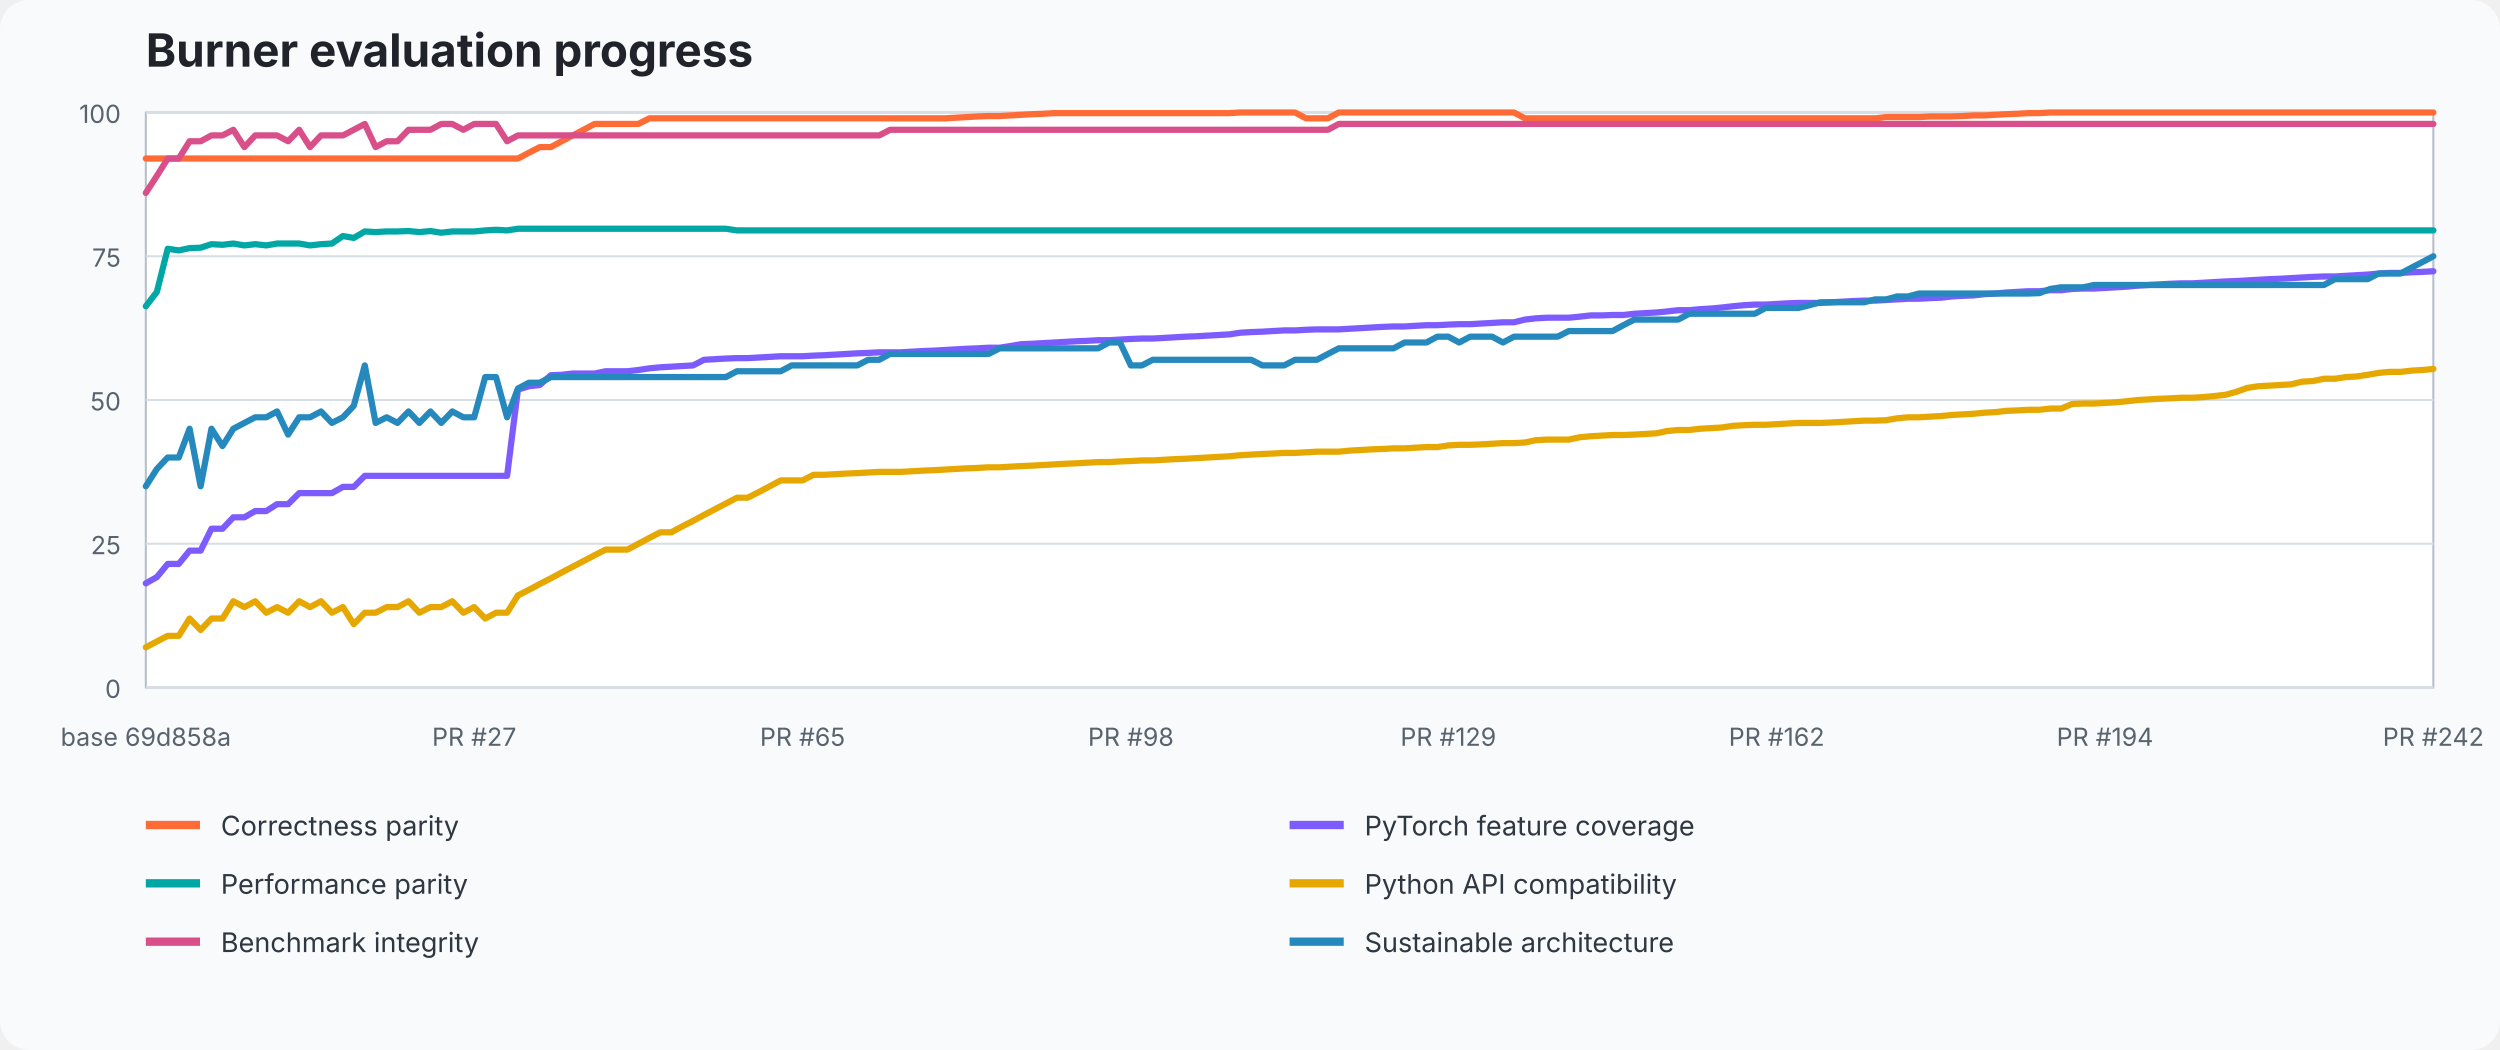
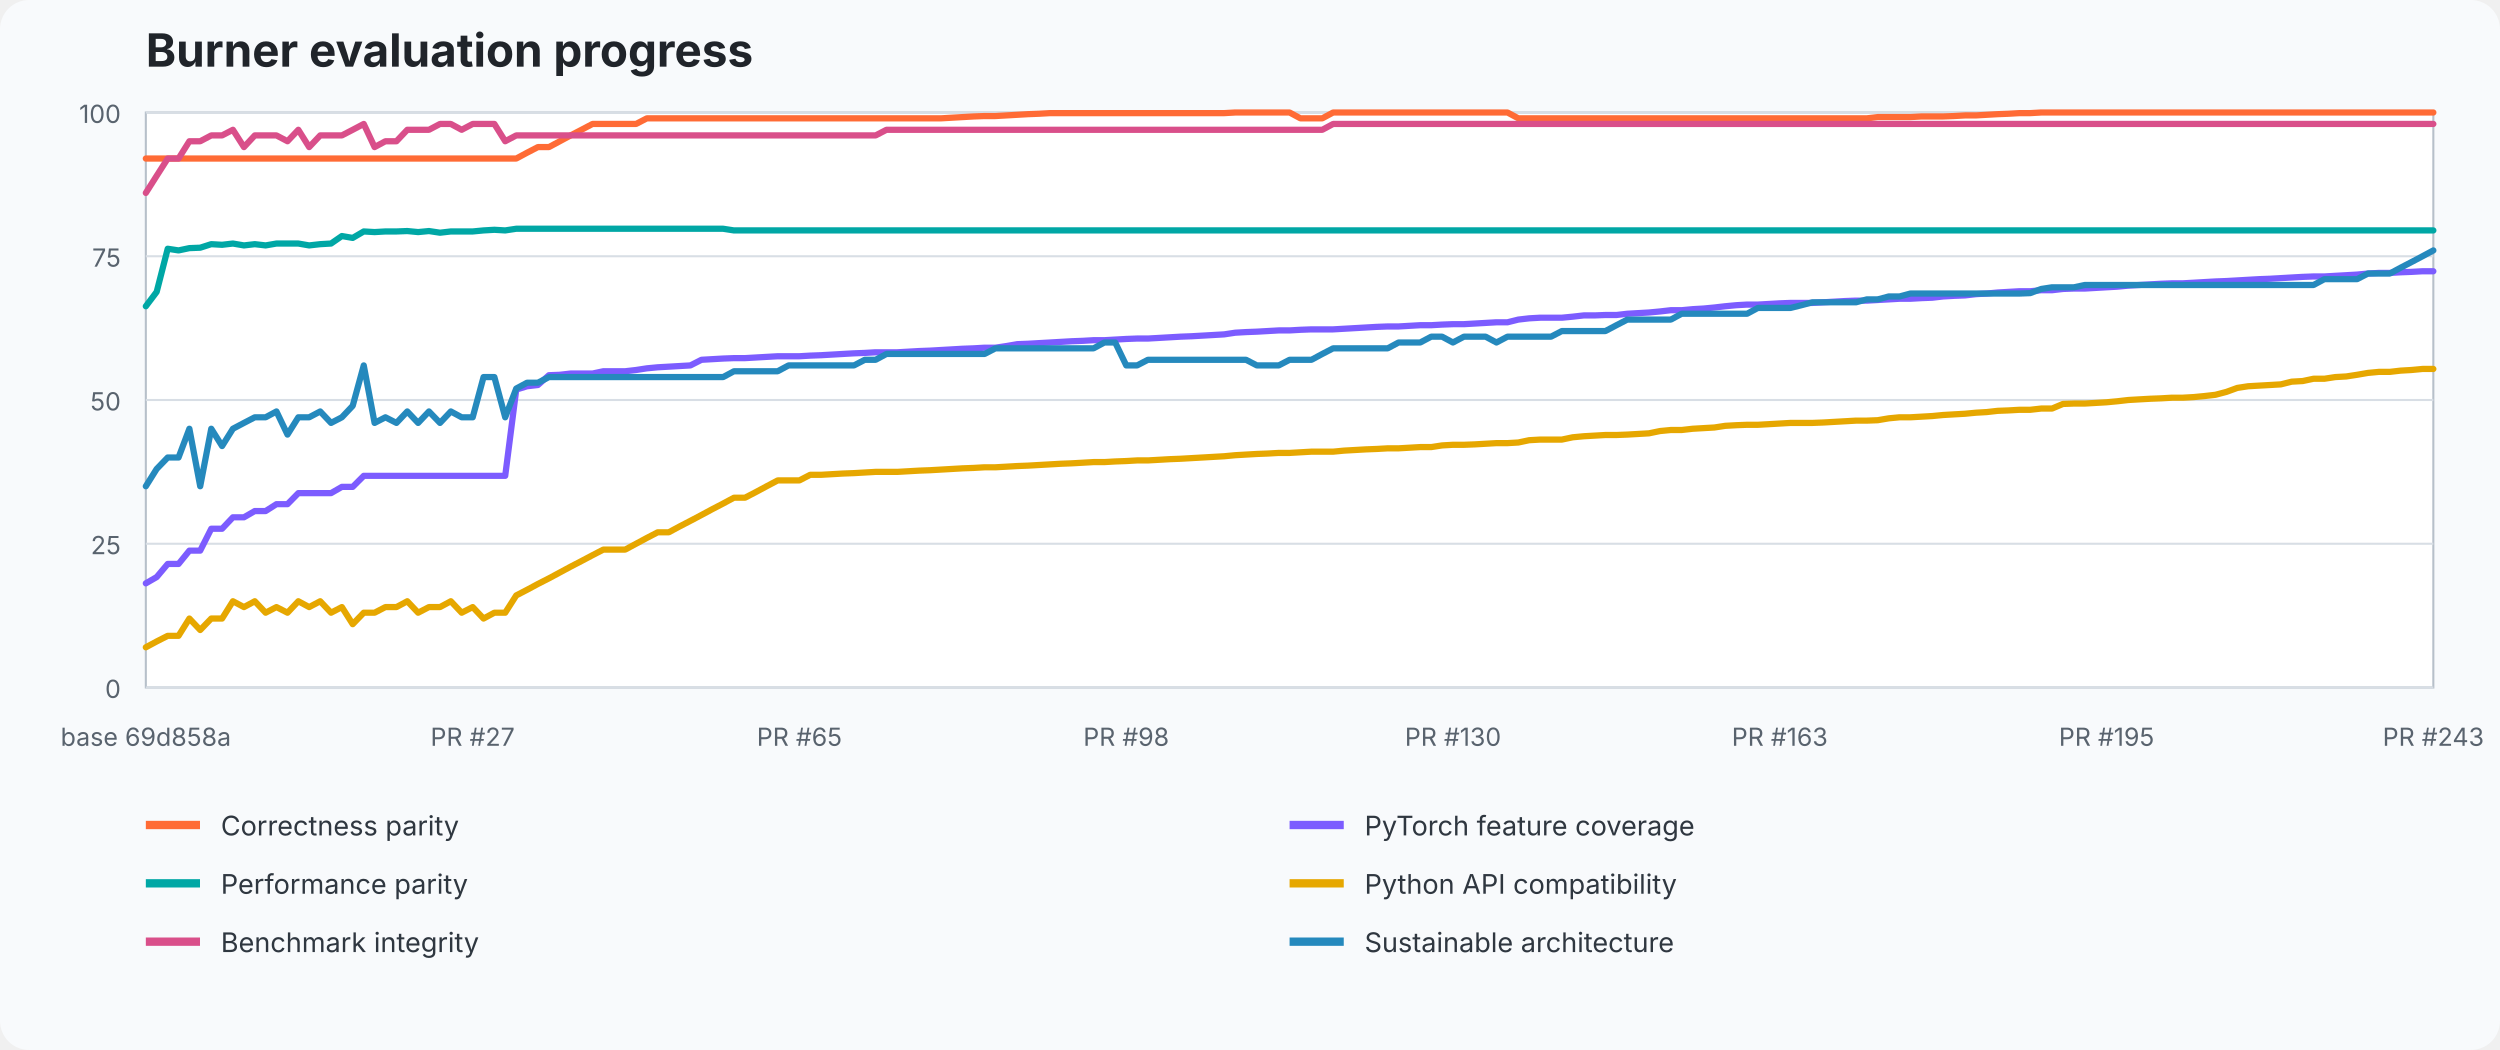
<svg xmlns="http://www.w3.org/2000/svg" width="1200" height="504" viewBox="0 0 1200 504" role="img" aria-labelledby="title desc">
  <style>text{font-family:ui-sans-serif,system-ui,-apple-system,BlinkMacSystemFont,"Segoe UI",sans-serif}.title{font-size:22px;font-weight:700;fill:#20242a}.axis{font-size:12px;fill:#59636e}.legend{font-size:13px;fill:#2f3740}.grid{stroke:#d8dee5;stroke-width:1}.plot{fill:#fff;stroke:#b7c0ca}</style>
  <rect width="100%" height="100%" fill="#f8fafc" rx="14" />
  <text x="70" y="32" class="title">Burner evaluation progress</text>
  <rect x="70" y="54" width="1098" height="276" class="plot" />
  <line x1="70" y1="330" x2="1168" y2="330" class="grid" />
  <text x="58" y="335" text-anchor="end" class="axis">0</text>
  <line x1="70" y1="261" x2="1168" y2="261" class="grid" />
  <text x="58" y="266" text-anchor="end" class="axis">25</text>
  <line x1="70" y1="192" x2="1168" y2="192" class="grid" />
  <text x="58" y="197" text-anchor="end" class="axis">50</text>
  <line x1="70" y1="123" x2="1168" y2="123" class="grid" />
  <text x="58" y="128" text-anchor="end" class="axis">75</text>
  <line x1="70" y1="54" x2="1168" y2="54" class="grid" />
  <text x="58" y="59" text-anchor="end" class="axis">100</text>
-   <polyline points="70.0,76.1 75.3,76.1 80.5,76.1 85.8,76.1 91.0,76.1 96.3,76.1 101.5,76.1 106.8,76.1 112.0,76.1 117.3,76.1 122.5,76.1 127.8,76.1 133.0,76.1 138.3,76.1 143.6,76.1 148.8,76.1 154.1,76.1 159.3,76.1 164.6,76.1 169.8,76.1 175.1,76.1 180.3,76.1 185.6,76.1 190.8,76.1 196.1,76.1 201.3,76.1 206.6,76.1 211.8,76.1 217.1,76.1 222.4,76.1 227.6,76.1 232.9,76.1 238.1,76.1 243.4,76.1 248.6,76.1 253.9,73.3 259.1,70.6 264.4,70.6 269.6,67.8 274.9,65.0 280.1,62.3 285.4,59.5 290.7,59.5 295.9,59.5 301.2,59.5 306.4,59.5 311.7,56.8 316.9,56.8 322.2,56.8 327.4,56.8 332.7,56.8 337.9,56.8 343.2,56.8 348.4,56.8 353.7,56.8 358.9,56.8 364.2,56.8 369.5,56.8 374.7,56.8 380.0,56.8 385.2,56.8 390.5,56.8 395.7,56.8 401.0,56.8 406.2,56.8 411.5,56.8 416.7,56.8 422.0,56.8 427.2,56.8 432.5,56.8 437.8,56.8 443.0,56.8 448.3,56.8 453.5,56.8 458.8,56.5 464.0,56.2 469.3,55.9 474.5,55.7 479.8,55.7 485.0,55.4 490.3,55.1 495.5,54.8 500.8,54.6 506.0,54.3 511.3,54.3 516.6,54.3 521.8,54.3 527.1,54.3 532.3,54.3 537.6,54.3 542.8,54.3 548.1,54.3 553.3,54.3 558.6,54.3 563.8,54.3 569.1,54.3 574.3,54.3 579.6,54.3 584.9,54.3 590.1,54.3 595.4,54.0 600.6,54.0 605.9,54.0 611.1,54.0 616.4,54.0 621.6,54.0 626.9,56.8 632.1,56.8 637.4,56.8 642.6,54.0 647.9,54.0 653.1,54.0 658.4,54.0 663.7,54.0 668.9,54.0 674.2,54.0 679.4,54.0 684.7,54.0 689.9,54.0 695.2,54.0 700.4,54.0 705.7,54.0 710.9,54.0 716.2,54.0 721.4,54.0 726.7,54.0 732.0,56.8 737.2,56.8 742.5,56.8 747.7,56.8 753.0,56.8 758.2,56.8 763.5,56.8 768.7,56.8 774.0,56.8 779.2,56.8 784.5,56.8 789.7,56.8 795.0,56.8 800.2,56.8 805.5,56.8 810.8,56.8 816.0,56.8 821.3,56.8 826.5,56.8 831.8,56.8 837.0,56.8 842.3,56.8 847.5,56.8 852.8,56.8 858.0,56.8 863.3,56.8 868.5,56.8 873.8,56.8 879.1,56.8 884.3,56.8 889.6,56.8 894.8,56.8 900.1,56.8 905.3,56.2 910.6,56.2 915.8,56.2 921.1,56.2 926.3,55.9 931.6,55.9 936.8,55.9 942.1,55.7 947.3,55.4 952.6,55.4 957.9,55.1 963.1,54.8 968.4,54.6 973.6,54.3 978.9,54.3 984.1,54.0 989.4,54.0 994.6,54.0 999.9,54.0 1005.1,54.0 1010.4,54.0 1015.6,54.0 1020.9,54.0 1026.2,54.0 1031.4,54.0 1036.7,54.0 1041.9,54.0 1047.2,54.0 1052.4,54.0 1057.7,54.0 1062.9,54.0 1068.2,54.0 1073.4,54.0 1078.7,54.0 1083.9,54.0 1089.2,54.0 1094.4,54.0 1099.7,54.0 1105.0,54.0 1110.2,54.0 1115.5,54.0 1120.7,54.0 1126.0,54.0 1131.2,54.0 1136.5,54.0 1141.7,54.0 1147.0,54.0 1152.2,54.0 1157.5,54.0 1162.7,54.0 1168.0,54.0" fill="none" stroke="#ff6b35" stroke-width="3" stroke-linejoin="round" stroke-linecap="round" />
-   <polyline points="70.0,280.0 75.3,277.0 80.5,270.7 85.8,270.7 91.0,264.3 96.3,264.3 101.5,253.8 106.8,253.8 112.0,248.3 117.3,248.3 122.5,245.3 127.8,245.3 133.0,242.0 138.3,242.0 143.6,236.7 148.8,236.7 154.1,236.7 159.3,236.7 164.6,233.7 169.8,233.7 175.1,228.4 180.3,228.4 185.6,228.4 190.8,228.4 196.1,228.4 201.3,228.4 206.6,228.4 211.8,228.4 217.1,228.4 222.4,228.4 227.6,228.4 232.9,228.4 238.1,228.4 243.4,228.4 248.6,187.0 253.9,185.4 259.1,184.8 264.4,180.1 269.6,179.9 274.9,179.3 280.1,179.3 285.4,179.3 290.7,178.2 295.9,178.2 301.2,178.2 306.4,177.6 311.7,176.8 316.9,176.3 322.2,176.0 327.4,175.7 332.7,175.4 337.9,172.7 343.2,172.4 348.4,172.1 353.7,171.9 358.9,171.9 364.2,171.6 369.5,171.3 374.7,171.0 380.0,171.0 385.2,171.0 390.5,170.7 395.7,170.5 401.0,170.2 406.2,169.9 411.5,169.6 416.7,169.4 422.0,169.1 427.2,169.1 432.5,169.1 437.8,168.8 443.0,168.5 448.3,168.3 453.5,168.0 458.8,167.7 464.0,167.4 469.3,167.2 474.5,166.9 479.8,166.9 485.0,166.1 490.3,165.2 495.5,165.0 500.8,164.7 506.0,164.4 511.3,164.1 516.6,163.8 521.8,163.6 527.1,163.3 532.3,163.3 537.6,163.0 542.8,162.7 548.1,162.5 553.3,162.5 558.6,162.2 563.8,161.9 569.1,161.6 574.3,161.4 579.6,161.1 584.9,160.8 590.1,160.5 595.4,159.7 600.6,159.4 605.9,159.2 611.1,158.9 616.4,158.6 621.6,158.6 626.9,158.3 632.1,158.1 637.4,158.1 642.6,158.1 647.9,157.8 653.1,157.5 658.4,157.2 663.7,156.9 668.9,156.7 674.2,156.7 679.4,156.4 684.7,156.1 689.9,156.1 695.2,155.8 700.4,155.6 705.7,155.6 710.9,155.3 716.2,155.0 721.4,154.7 726.7,154.7 732.0,153.4 737.2,152.8 742.5,152.5 747.7,152.5 753.0,152.5 758.2,152.0 763.5,151.4 768.7,151.4 774.0,151.2 779.2,151.2 784.5,150.6 789.7,150.3 795.0,150.0 800.2,149.5 805.5,148.9 810.8,148.9 816.0,148.4 821.3,148.1 826.5,147.6 831.8,147.0 837.0,146.5 842.3,146.2 847.5,146.2 852.8,145.9 858.0,145.6 863.3,145.4 868.5,145.4 873.8,145.4 879.1,145.1 884.3,144.8 889.6,144.5 894.8,144.3 900.1,144.3 905.3,144.0 910.6,143.7 915.8,143.4 921.1,143.4 926.3,143.1 931.6,142.9 936.8,142.3 942.1,142.0 947.3,141.8 952.6,141.2 957.9,140.9 963.1,140.4 968.4,140.1 973.6,139.8 978.9,139.8 984.1,139.3 989.4,139.3 994.6,138.7 999.9,138.5 1005.1,138.5 1010.4,138.2 1015.6,137.9 1020.9,137.6 1026.2,137.1 1031.4,136.8 1036.7,136.5 1041.9,136.2 1047.2,136.0 1052.4,136.0 1057.7,135.7 1062.9,135.4 1068.2,135.1 1073.4,134.9 1078.7,134.6 1083.9,134.3 1089.2,134.0 1094.4,133.8 1099.7,133.5 1105.0,133.2 1110.2,132.9 1115.5,132.7 1120.7,132.7 1126.0,132.4 1131.2,132.1 1136.5,131.8 1141.7,131.3 1147.0,131.0 1152.2,131.0 1157.5,130.7 1162.7,130.5 1168.0,130.2" fill="none" stroke="#7c5cff" stroke-width="3" stroke-linejoin="round" stroke-linecap="round" />
-   <polyline points="70.0,147.0 75.3,140.1 80.5,119.4 85.8,120.2 91.0,119.1 96.3,118.9 101.5,117.2 106.8,117.5 112.0,116.9 117.3,117.8 122.5,117.2 127.8,117.8 133.0,116.9 138.3,116.9 143.6,116.9 148.8,117.8 154.1,117.2 159.3,116.9 164.6,113.3 169.8,114.2 175.1,111.1 180.3,111.4 185.6,111.1 190.8,111.1 196.1,110.9 201.3,111.4 206.6,110.9 211.8,111.7 217.1,111.1 222.4,111.1 227.6,111.1 232.9,110.6 238.1,110.3 243.4,110.6 248.6,109.8 253.9,109.8 259.1,109.8 264.4,109.8 269.6,109.8 274.9,109.8 280.1,109.8 285.4,109.8 290.7,109.8 295.9,109.8 301.2,109.8 306.4,109.8 311.7,109.8 316.9,109.8 322.2,109.8 327.4,109.8 332.7,109.8 337.9,109.8 343.2,109.8 348.4,109.8 353.7,110.6 358.9,110.6 364.2,110.6 369.5,110.6 374.7,110.6 380.0,110.6 385.2,110.6 390.5,110.6 395.7,110.6 401.0,110.6 406.2,110.6 411.5,110.6 416.7,110.6 422.0,110.6 427.2,110.6 432.5,110.6 437.8,110.6 443.0,110.6 448.3,110.6 453.5,110.6 458.8,110.6 464.0,110.6 469.3,110.6 474.5,110.6 479.8,110.6 485.0,110.6 490.3,110.6 495.5,110.6 500.8,110.6 506.0,110.6 511.3,110.6 516.6,110.6 521.8,110.6 527.1,110.6 532.3,110.6 537.6,110.6 542.8,110.6 548.1,110.6 553.3,110.6 558.6,110.6 563.8,110.6 569.1,110.6 574.3,110.6 579.6,110.6 584.9,110.6 590.1,110.6 595.4,110.6 600.6,110.6 605.9,110.6 611.1,110.6 616.4,110.6 621.6,110.6 626.9,110.6 632.1,110.6 637.4,110.6 642.6,110.6 647.9,110.6 653.1,110.6 658.4,110.6 663.7,110.6 668.9,110.6 674.2,110.6 679.4,110.6 684.7,110.6 689.9,110.6 695.2,110.6 700.4,110.6 705.7,110.6 710.9,110.6 716.2,110.6 721.4,110.6 726.7,110.6 732.0,110.6 737.2,110.6 742.5,110.6 747.7,110.6 753.0,110.6 758.2,110.6 763.5,110.6 768.7,110.6 774.0,110.6 779.2,110.6 784.5,110.6 789.7,110.6 795.0,110.6 800.2,110.6 805.5,110.6 810.8,110.6 816.0,110.6 821.3,110.6 826.5,110.6 831.8,110.6 837.0,110.6 842.3,110.6 847.5,110.6 852.8,110.6 858.0,110.6 863.3,110.6 868.5,110.6 873.8,110.6 879.1,110.6 884.3,110.6 889.6,110.6 894.8,110.6 900.1,110.6 905.3,110.6 910.6,110.6 915.8,110.6 921.1,110.6 926.3,110.6 931.6,110.6 936.8,110.6 942.1,110.6 947.3,110.6 952.6,110.6 957.9,110.6 963.1,110.6 968.4,110.6 973.6,110.6 978.9,110.6 984.1,110.6 989.4,110.6 994.6,110.6 999.9,110.6 1005.1,110.6 1010.4,110.6 1015.6,110.6 1020.9,110.6 1026.2,110.6 1031.4,110.6 1036.7,110.6 1041.9,110.6 1047.2,110.6 1052.4,110.6 1057.7,110.6 1062.9,110.6 1068.2,110.6 1073.4,110.6 1078.7,110.6 1083.9,110.6 1089.2,110.6 1094.4,110.6 1099.7,110.6 1105.0,110.6 1110.2,110.6 1115.5,110.6 1120.7,110.6 1126.0,110.6 1131.2,110.6 1136.5,110.6 1141.7,110.6 1147.0,110.6 1152.2,110.6 1157.5,110.6 1162.7,110.6 1168.0,110.6" fill="none" stroke="#00a7a5" stroke-width="3" stroke-linejoin="round" stroke-linecap="round" />
-   <polyline points="70.0,310.7 75.3,307.9 80.5,305.2 85.8,305.2 91.0,296.9 96.3,302.4 101.5,296.9 106.8,296.9 112.0,288.6 117.3,291.4 122.5,288.6 127.8,294.1 133.0,291.4 138.3,294.1 143.6,288.6 148.8,291.4 154.1,288.6 159.3,294.1 164.6,291.4 169.8,299.6 175.1,294.1 180.3,294.1 185.6,291.4 190.8,291.4 196.1,288.6 201.3,294.1 206.6,291.4 211.8,291.4 217.1,288.6 222.4,294.1 227.6,291.4 232.9,296.9 238.1,294.1 243.4,294.1 248.6,285.8 253.9,283.1 259.1,280.3 264.4,277.6 269.6,274.8 274.9,272.0 280.1,269.3 285.4,266.5 290.7,263.8 295.9,263.8 301.2,263.8 306.4,261.0 311.7,258.2 316.9,255.5 322.2,255.5 327.4,252.7 332.7,250.0 337.9,247.2 343.2,244.4 348.4,241.7 353.7,238.9 358.9,238.9 364.2,236.2 369.5,233.4 374.7,230.6 380.0,230.6 385.2,230.6 390.5,227.9 395.7,227.9 401.0,227.6 406.2,227.3 411.5,227.1 416.7,226.8 422.0,226.5 427.2,226.5 432.5,226.5 437.8,226.2 443.0,225.9 448.3,225.7 453.5,225.4 458.8,225.1 464.0,224.8 469.3,224.6 474.5,224.3 479.8,224.3 485.0,224.0 490.3,223.7 495.5,223.5 500.8,223.2 506.0,222.9 511.3,222.6 516.6,222.4 521.8,222.1 527.1,221.8 532.3,221.8 537.6,221.5 542.8,221.3 548.1,221.0 553.3,221.0 558.6,220.7 563.8,220.4 569.1,220.2 574.3,219.9 579.6,219.6 584.9,219.3 590.1,219.0 595.4,218.5 600.6,218.2 605.9,217.9 611.1,217.7 616.4,217.4 621.6,217.4 626.9,217.1 632.1,216.8 637.4,216.8 642.6,216.8 647.9,216.3 653.1,216.0 658.4,215.7 663.7,215.5 668.9,215.2 674.2,215.2 679.4,214.9 684.7,214.6 689.9,214.6 695.2,213.8 700.4,213.5 705.7,213.5 710.9,213.3 716.2,213.0 721.4,212.7 726.7,212.7 732.0,212.4 737.2,211.3 742.5,211.0 747.7,211.0 753.0,211.0 758.2,209.9 763.5,209.4 768.7,209.1 774.0,208.8 779.2,208.8 784.5,208.6 789.7,208.3 795.0,208.0 800.2,206.9 805.5,206.4 810.8,206.4 816.0,205.8 821.3,205.5 826.5,205.2 831.8,204.4 837.0,204.1 842.3,203.9 847.5,203.9 852.8,203.6 858.0,203.3 863.3,203.0 868.5,203.0 873.8,203.0 879.1,202.8 884.3,202.5 889.6,202.2 894.8,201.9 900.1,201.9 905.3,201.7 910.6,200.8 915.8,200.3 921.1,200.3 926.3,200.0 931.6,199.7 936.8,199.2 942.1,198.9 947.3,198.6 952.6,198.1 957.9,197.8 963.1,197.2 968.4,197.0 973.6,196.7 978.9,196.7 984.1,196.1 989.4,196.1 994.6,193.9 999.9,193.7 1005.1,193.7 1010.4,193.4 1015.6,193.1 1020.9,192.6 1026.2,192.0 1031.4,191.7 1036.7,191.4 1041.9,191.2 1047.2,190.9 1052.4,190.9 1057.7,190.6 1062.9,190.1 1068.2,189.5 1073.4,188.1 1078.7,186.2 1083.9,185.4 1089.2,185.1 1094.4,184.8 1099.7,184.5 1105.0,183.2 1110.2,182.9 1115.5,181.8 1120.7,181.8 1126.0,181.0 1131.2,180.7 1136.5,179.9 1141.7,179.0 1147.0,178.5 1152.2,178.5 1157.5,177.9 1162.7,177.6 1168.0,177.1" fill="none" stroke="#e6a700" stroke-width="3" stroke-linejoin="round" stroke-linecap="round" />
-   <polyline points="70.0,92.6 75.3,84.4 80.5,76.1 85.8,76.1 91.0,67.8 96.3,67.8 101.5,65.0 106.8,65.0 112.0,62.3 117.3,70.6 122.5,65.0 127.8,65.0 133.0,65.0 138.3,67.8 143.6,62.3 148.8,70.6 154.1,65.0 159.3,65.0 164.6,65.0 169.8,62.3 175.1,59.5 180.3,70.6 185.6,67.8 190.8,67.8 196.1,62.3 201.3,62.3 206.6,62.3 211.8,59.5 217.1,59.5 222.4,62.3 227.6,59.5 232.9,59.5 238.1,59.5 243.4,67.8 248.6,65.0 253.9,65.0 259.1,65.0 264.4,65.0 269.6,65.0 274.9,65.0 280.1,65.0 285.4,65.0 290.7,65.0 295.9,65.0 301.2,65.0 306.4,65.0 311.7,65.0 316.9,65.0 322.2,65.0 327.4,65.0 332.7,65.0 337.9,65.0 343.2,65.0 348.4,65.0 353.7,65.0 358.9,65.0 364.2,65.0 369.5,65.0 374.7,65.0 380.0,65.0 385.2,65.0 390.5,65.0 395.7,65.0 401.0,65.0 406.2,65.0 411.5,65.0 416.7,65.0 422.0,65.0 427.2,62.3 432.5,62.3 437.8,62.3 443.0,62.3 448.3,62.3 453.5,62.3 458.8,62.3 464.0,62.3 469.3,62.3 474.5,62.3 479.8,62.3 485.0,62.3 490.3,62.3 495.5,62.3 500.8,62.3 506.0,62.3 511.3,62.3 516.6,62.3 521.8,62.3 527.1,62.3 532.3,62.3 537.6,62.3 542.8,62.3 548.1,62.3 553.3,62.3 558.6,62.3 563.8,62.3 569.1,62.3 574.3,62.3 579.6,62.3 584.9,62.3 590.1,62.3 595.4,62.3 600.6,62.3 605.9,62.3 611.1,62.3 616.4,62.3 621.6,62.3 626.9,62.3 632.1,62.3 637.4,62.3 642.6,59.5 647.9,59.5 653.1,59.5 658.4,59.5 663.7,59.5 668.9,59.5 674.2,59.5 679.4,59.5 684.7,59.5 689.9,59.5 695.2,59.5 700.4,59.5 705.7,59.5 710.9,59.5 716.2,59.5 721.4,59.5 726.7,59.5 732.0,59.5 737.2,59.5 742.5,59.5 747.7,59.5 753.0,59.5 758.2,59.5 763.5,59.5 768.7,59.5 774.0,59.5 779.2,59.5 784.5,59.5 789.7,59.5 795.0,59.5 800.2,59.5 805.5,59.5 810.8,59.5 816.0,59.5 821.3,59.5 826.5,59.5 831.8,59.5 837.0,59.5 842.3,59.5 847.5,59.5 852.8,59.5 858.0,59.5 863.3,59.5 868.5,59.5 873.8,59.5 879.1,59.5 884.3,59.5 889.6,59.5 894.8,59.5 900.1,59.5 905.3,59.5 910.6,59.5 915.8,59.5 921.1,59.5 926.3,59.5 931.6,59.5 936.8,59.5 942.1,59.5 947.3,59.5 952.6,59.5 957.9,59.5 963.1,59.5 968.4,59.5 973.6,59.5 978.9,59.5 984.1,59.5 989.4,59.5 994.6,59.5 999.9,59.5 1005.1,59.5 1010.4,59.5 1015.6,59.5 1020.9,59.5 1026.2,59.5 1031.4,59.5 1036.7,59.5 1041.9,59.5 1047.2,59.5 1052.4,59.5 1057.7,59.5 1062.9,59.5 1068.2,59.5 1073.4,59.5 1078.7,59.5 1083.9,59.5 1089.2,59.5 1094.4,59.5 1099.7,59.5 1105.0,59.5 1110.2,59.5 1115.5,59.5 1120.7,59.5 1126.0,59.5 1131.2,59.5 1136.5,59.5 1141.7,59.5 1147.0,59.5 1152.2,59.5 1157.5,59.5 1162.7,59.5 1168.0,59.5" fill="none" stroke="#d94f8a" stroke-width="3" stroke-linejoin="round" stroke-linecap="round" />
-   <polyline points="70.0,233.4 75.3,225.1 80.5,219.6 85.8,219.6 91.0,205.8 96.3,233.4 101.5,205.8 106.8,214.1 112.0,205.8 117.3,203.0 122.5,200.3 127.8,200.3 133.0,197.5 138.3,208.6 143.6,200.3 148.8,200.3 154.1,197.5 159.3,203.0 164.6,200.3 169.8,194.8 175.1,175.4 180.3,203.0 185.6,200.3 190.8,203.0 196.1,197.5 201.3,203.0 206.6,197.5 211.8,203.0 217.1,197.5 222.4,200.3 227.6,200.3 232.9,181.0 238.1,181.0 243.4,200.3 248.6,186.5 253.9,183.7 259.1,183.7 264.4,181.0 269.6,181.0 274.9,181.0 280.1,181.0 285.4,181.0 290.7,181.0 295.9,181.0 301.2,181.0 306.4,181.0 311.7,181.0 316.9,181.0 322.2,181.0 327.4,181.0 332.7,181.0 337.9,181.0 343.2,181.0 348.4,181.0 353.7,178.2 358.9,178.2 364.2,178.2 369.5,178.2 374.7,178.2 380.0,175.4 385.2,175.4 390.5,175.4 395.7,175.4 401.0,175.4 406.2,175.4 411.5,175.4 416.7,172.7 422.0,172.7 427.2,169.9 432.5,169.9 437.8,169.9 443.0,169.9 448.3,169.9 453.5,169.9 458.8,169.9 464.0,169.9 469.3,169.9 474.5,169.9 479.8,167.2 485.0,167.2 490.3,167.2 495.5,167.2 500.8,167.2 506.0,167.2 511.3,167.2 516.6,167.2 521.8,167.2 527.1,167.2 532.3,164.4 537.6,164.4 542.8,175.4 548.1,175.4 553.3,172.7 558.6,172.7 563.8,172.7 569.1,172.7 574.3,172.7 579.6,172.7 584.9,172.7 590.1,172.7 595.4,172.7 600.6,172.7 605.9,175.4 611.1,175.4 616.4,175.4 621.6,172.7 626.9,172.7 632.1,172.7 637.4,169.9 642.6,167.2 647.9,167.2 653.1,167.2 658.4,167.2 663.7,167.2 668.9,167.2 674.2,164.4 679.4,164.4 684.7,164.4 689.9,161.6 695.2,161.6 700.4,164.4 705.7,161.6 710.9,161.6 716.2,161.6 721.4,164.4 726.7,161.6 732.0,161.6 737.2,161.6 742.5,161.6 747.7,161.6 753.0,158.9 758.2,158.9 763.5,158.9 768.7,158.9 774.0,158.9 779.2,156.1 784.5,153.4 789.7,153.4 795.0,153.4 800.2,153.4 805.5,153.4 810.8,150.6 816.0,150.6 821.3,150.6 826.5,150.6 831.8,150.6 837.0,150.6 842.3,150.6 847.5,147.8 852.8,147.8 858.0,147.8 863.3,147.8 868.5,146.5 873.8,145.1 879.1,145.1 884.3,145.1 889.6,145.1 894.8,145.1 900.1,143.7 905.3,143.7 910.6,142.3 915.8,142.3 921.1,140.9 926.3,140.9 931.6,140.9 936.8,140.9 942.1,140.9 947.3,140.9 952.6,140.9 957.9,140.9 963.1,140.9 968.4,140.9 973.6,140.9 978.9,140.7 984.1,138.7 989.4,137.9 994.6,137.9 999.9,137.9 1005.1,136.8 1010.4,136.8 1015.6,136.8 1020.9,136.8 1026.2,136.8 1031.4,136.8 1036.7,136.8 1041.9,136.8 1047.2,136.8 1052.4,136.8 1057.7,136.8 1062.9,136.8 1068.2,136.8 1073.4,136.8 1078.7,136.8 1083.9,136.8 1089.2,136.8 1094.4,136.8 1099.7,136.8 1105.0,136.8 1110.2,136.8 1115.5,136.8 1120.7,134.0 1126.0,134.0 1131.2,134.0 1136.5,134.0 1141.7,131.3 1147.0,131.3 1152.2,131.3 1157.5,128.5 1162.7,125.8 1168.0,123.0" fill="none" stroke="#2589bd" stroke-width="3" stroke-linejoin="round" stroke-linecap="round" />
+   <polyline points="70.0,76.1 75.2,76.1 80.5,76.1 85.7,76.1 90.9,76.1 96.1,76.1 101.4,76.1 106.6,76.1 111.8,76.1 117.1,76.1 122.3,76.1 127.5,76.1 132.7,76.1 138.0,76.1 143.2,76.1 148.4,76.1 153.7,76.1 158.9,76.1 164.1,76.1 169.3,76.1 174.6,76.1 179.8,76.1 185.0,76.1 190.3,76.1 195.5,76.1 200.7,76.1 205.9,76.1 211.2,76.1 216.4,76.1 221.6,76.1 226.9,76.1 232.1,76.1 237.3,76.1 242.5,76.1 247.8,76.1 253.0,73.3 258.2,70.6 263.5,70.6 268.7,67.8 273.9,65.0 279.1,62.3 284.4,59.5 289.6,59.5 294.8,59.5 300.1,59.5 305.3,59.5 310.5,56.8 315.7,56.8 321.0,56.8 326.2,56.8 331.4,56.8 336.7,56.8 341.9,56.8 347.1,56.8 352.3,56.8 357.6,56.8 362.8,56.8 368.0,56.8 373.3,56.8 378.5,56.8 383.7,56.8 388.9,56.8 394.2,56.8 399.4,56.8 404.6,56.8 409.9,56.8 415.1,56.8 420.3,56.8 425.5,56.8 430.8,56.8 436.0,56.8 441.2,56.8 446.5,56.8 451.7,56.8 456.9,56.5 462.1,56.2 467.4,55.9 472.6,55.7 477.8,55.7 483.1,55.4 488.3,55.1 493.5,54.8 498.7,54.6 504.0,54.3 509.2,54.3 514.4,54.3 519.7,54.3 524.9,54.3 530.1,54.3 535.3,54.3 540.6,54.3 545.8,54.3 551.0,54.3 556.3,54.3 561.5,54.3 566.7,54.3 571.9,54.3 577.2,54.3 582.4,54.3 587.6,54.3 592.9,54.0 598.1,54.0 603.3,54.0 608.5,54.0 613.8,54.0 619.0,54.0 624.2,56.8 629.5,56.8 634.7,56.8 639.9,54.0 645.1,54.0 650.4,54.0 655.6,54.0 660.8,54.0 666.1,54.0 671.3,54.0 676.5,54.0 681.7,54.0 687.0,54.0 692.2,54.0 697.4,54.0 702.7,54.0 707.9,54.0 713.1,54.0 718.3,54.0 723.6,54.0 728.8,56.8 734.0,56.8 739.3,56.8 744.5,56.8 749.7,56.8 754.9,56.8 760.2,56.8 765.4,56.8 770.6,56.8 775.9,56.8 781.1,56.8 786.3,56.8 791.5,56.8 796.8,56.8 802.0,56.8 807.2,56.8 812.5,56.8 817.7,56.8 822.9,56.8 828.1,56.8 833.4,56.8 838.6,56.8 843.8,56.8 849.1,56.8 854.3,56.8 859.5,56.8 864.7,56.8 870.0,56.8 875.2,56.8 880.4,56.8 885.7,56.8 890.9,56.8 896.1,56.8 901.3,56.2 906.6,56.2 911.8,56.2 917.0,56.2 922.3,55.9 927.5,55.9 932.7,55.9 937.9,55.7 943.2,55.4 948.4,55.4 953.6,55.1 958.9,54.8 964.1,54.6 969.3,54.3 974.5,54.3 979.8,54.0 985.0,54.0 990.2,54.0 995.5,54.0 1000.7,54.0 1005.9,54.0 1011.1,54.0 1016.4,54.0 1021.6,54.0 1026.8,54.0 1032.1,54.0 1037.3,54.0 1042.5,54.0 1047.7,54.0 1053.0,54.0 1058.2,54.0 1063.4,54.0 1068.7,54.0 1073.9,54.0 1079.1,54.0 1084.3,54.0 1089.6,54.0 1094.8,54.0 1100.0,54.0 1105.3,54.0 1110.5,54.0 1115.7,54.0 1120.9,54.0 1126.2,54.0 1131.4,54.0 1136.6,54.0 1141.9,54.0 1147.1,54.0 1152.3,54.0 1157.5,54.0 1162.8,54.0 1168.0,54.0" fill="none" stroke="#ff6b35" stroke-width="3" stroke-linejoin="round" stroke-linecap="round" />
+   <polyline points="70.0,280.0 75.2,277.0 80.5,270.7 85.7,270.7 90.9,264.3 96.1,264.3 101.4,253.8 106.6,253.8 111.8,248.3 117.1,248.3 122.3,245.3 127.5,245.3 132.7,242.0 138.0,242.0 143.2,236.7 148.4,236.7 153.7,236.7 158.9,236.7 164.1,233.7 169.3,233.7 174.6,228.4 179.8,228.4 185.0,228.4 190.3,228.4 195.5,228.4 200.7,228.4 205.9,228.4 211.2,228.4 216.4,228.4 221.6,228.4 226.9,228.4 232.1,228.4 237.3,228.4 242.5,228.4 247.8,187.0 253.0,185.4 258.2,184.8 263.5,180.1 268.7,179.9 273.9,179.3 279.1,179.3 284.4,179.3 289.6,178.2 294.8,178.2 300.1,178.2 305.3,177.6 310.5,176.8 315.7,176.3 321.0,176.0 326.2,175.7 331.4,175.4 336.7,172.7 341.9,172.4 347.1,172.1 352.3,171.9 357.6,171.9 362.8,171.6 368.0,171.3 373.3,171.0 378.5,171.0 383.7,171.0 388.9,170.7 394.2,170.5 399.4,170.2 404.6,169.9 409.9,169.6 415.1,169.4 420.3,169.1 425.5,169.1 430.8,169.1 436.0,168.8 441.2,168.5 446.5,168.3 451.7,168.0 456.9,167.7 462.1,167.4 467.4,167.2 472.6,166.9 477.8,166.9 483.1,166.1 488.3,165.2 493.5,165.0 498.7,164.7 504.0,164.4 509.2,164.1 514.4,163.8 519.7,163.6 524.9,163.3 530.1,163.3 535.3,163.0 540.6,162.7 545.8,162.5 551.0,162.5 556.3,162.2 561.5,161.9 566.7,161.6 571.9,161.4 577.2,161.1 582.4,160.8 587.6,160.5 592.9,159.7 598.1,159.4 603.3,159.2 608.5,158.9 613.8,158.6 619.0,158.6 624.2,158.3 629.5,158.1 634.7,158.1 639.9,158.1 645.1,157.8 650.4,157.5 655.6,157.2 660.8,156.9 666.1,156.7 671.3,156.7 676.5,156.4 681.7,156.1 687.0,156.1 692.2,155.8 697.4,155.6 702.7,155.6 707.9,155.3 713.1,155.0 718.3,154.7 723.6,154.7 728.8,153.4 734.0,152.8 739.3,152.5 744.5,152.5 749.7,152.5 754.9,152.0 760.2,151.4 765.4,151.4 770.6,151.2 775.9,151.2 781.1,150.6 786.3,150.3 791.5,150.0 796.8,149.5 802.0,148.9 807.2,148.9 812.5,148.4 817.7,148.1 822.9,147.6 828.1,147.0 833.4,146.5 838.6,146.2 843.8,146.2 849.1,145.9 854.3,145.6 859.5,145.4 864.7,145.4 870.0,145.4 875.2,145.1 880.4,144.8 885.7,144.5 890.9,144.3 896.1,144.3 901.3,144.0 906.6,143.7 911.8,143.4 917.0,143.4 922.3,143.1 927.5,142.9 932.7,142.3 937.9,142.0 943.2,141.8 948.4,141.2 953.6,140.9 958.9,140.4 964.1,140.1 969.3,139.8 974.5,139.8 979.8,139.3 985.0,139.3 990.2,138.7 995.5,138.5 1000.7,138.5 1005.9,138.2 1011.1,137.9 1016.4,137.6 1021.6,137.1 1026.8,136.8 1032.1,136.5 1037.3,136.2 1042.5,136.0 1047.7,136.0 1053.0,135.7 1058.2,135.4 1063.4,135.1 1068.7,134.9 1073.9,134.6 1079.1,134.3 1084.3,134.0 1089.6,133.8 1094.8,133.5 1100.0,133.2 1105.3,132.9 1110.5,132.7 1115.7,132.7 1120.9,132.4 1126.2,132.1 1131.4,131.8 1136.6,131.3 1141.9,131.0 1147.1,131.0 1152.3,130.7 1157.5,130.5 1162.8,130.2 1168.0,130.2" fill="none" stroke="#7c5cff" stroke-width="3" stroke-linejoin="round" stroke-linecap="round" />
+   <polyline points="70.0,147.0 75.2,140.1 80.5,119.4 85.7,120.2 90.9,119.1 96.1,118.9 101.4,117.2 106.6,117.5 111.8,116.9 117.1,117.8 122.3,117.2 127.5,117.8 132.7,116.9 138.0,116.9 143.2,116.9 148.4,117.8 153.7,117.2 158.9,116.9 164.1,113.3 169.3,114.2 174.6,111.1 179.8,111.4 185.0,111.1 190.3,111.1 195.5,110.9 200.7,111.4 205.9,110.9 211.2,111.7 216.4,111.1 221.6,111.1 226.9,111.1 232.1,110.6 237.3,110.3 242.5,110.6 247.8,109.8 253.0,109.8 258.2,109.8 263.5,109.8 268.7,109.8 273.9,109.8 279.1,109.8 284.4,109.8 289.6,109.8 294.8,109.8 300.1,109.8 305.3,109.8 310.5,109.8 315.7,109.8 321.0,109.8 326.2,109.8 331.4,109.8 336.7,109.8 341.9,109.8 347.1,109.8 352.3,110.6 357.6,110.6 362.8,110.6 368.0,110.6 373.3,110.6 378.5,110.6 383.7,110.6 388.9,110.6 394.2,110.6 399.4,110.6 404.6,110.6 409.9,110.6 415.1,110.6 420.3,110.6 425.5,110.6 430.8,110.6 436.0,110.6 441.2,110.6 446.5,110.6 451.7,110.6 456.9,110.6 462.1,110.6 467.4,110.6 472.6,110.6 477.8,110.6 483.1,110.6 488.3,110.6 493.5,110.6 498.7,110.6 504.0,110.6 509.2,110.6 514.4,110.6 519.7,110.6 524.9,110.6 530.1,110.6 535.3,110.6 540.6,110.6 545.8,110.6 551.0,110.6 556.3,110.6 561.5,110.6 566.7,110.6 571.9,110.6 577.2,110.6 582.4,110.6 587.6,110.6 592.9,110.6 598.1,110.6 603.3,110.6 608.5,110.6 613.8,110.6 619.0,110.6 624.2,110.6 629.5,110.6 634.7,110.6 639.9,110.6 645.1,110.6 650.4,110.6 655.6,110.6 660.8,110.6 666.1,110.6 671.3,110.6 676.5,110.6 681.7,110.6 687.0,110.6 692.2,110.6 697.4,110.6 702.7,110.6 707.9,110.6 713.1,110.6 718.3,110.6 723.6,110.6 728.8,110.6 734.0,110.6 739.3,110.6 744.5,110.6 749.7,110.6 754.9,110.6 760.2,110.6 765.4,110.6 770.6,110.6 775.9,110.6 781.1,110.6 786.3,110.6 791.5,110.6 796.8,110.6 802.0,110.6 807.2,110.6 812.5,110.6 817.7,110.6 822.9,110.6 828.1,110.6 833.4,110.6 838.6,110.6 843.8,110.6 849.1,110.6 854.3,110.6 859.5,110.6 864.7,110.6 870.0,110.6 875.2,110.6 880.4,110.6 885.7,110.6 890.9,110.6 896.1,110.6 901.3,110.6 906.6,110.6 911.8,110.6 917.0,110.6 922.3,110.6 927.5,110.6 932.7,110.6 937.9,110.6 943.2,110.6 948.4,110.6 953.6,110.6 958.9,110.6 964.1,110.6 969.3,110.6 974.5,110.6 979.8,110.6 985.0,110.6 990.2,110.6 995.5,110.6 1000.7,110.6 1005.9,110.6 1011.1,110.6 1016.4,110.6 1021.6,110.6 1026.8,110.6 1032.1,110.6 1037.3,110.6 1042.5,110.6 1047.7,110.6 1053.0,110.6 1058.2,110.6 1063.4,110.6 1068.7,110.6 1073.9,110.6 1079.1,110.6 1084.3,110.6 1089.6,110.6 1094.8,110.6 1100.0,110.6 1105.3,110.6 1110.5,110.6 1115.7,110.6 1120.9,110.6 1126.2,110.6 1131.4,110.6 1136.6,110.6 1141.9,110.6 1147.1,110.6 1152.3,110.6 1157.5,110.6 1162.8,110.6 1168.0,110.6" fill="none" stroke="#00a7a5" stroke-width="3" stroke-linejoin="round" stroke-linecap="round" />
+   <polyline points="70.0,310.7 75.2,307.9 80.5,305.2 85.7,305.2 90.9,296.9 96.1,302.4 101.4,296.9 106.6,296.9 111.8,288.6 117.1,291.4 122.3,288.6 127.5,294.1 132.7,291.4 138.0,294.1 143.2,288.6 148.4,291.4 153.7,288.6 158.9,294.1 164.1,291.4 169.3,299.6 174.6,294.1 179.8,294.1 185.0,291.4 190.3,291.4 195.5,288.6 200.7,294.1 205.9,291.4 211.2,291.4 216.4,288.6 221.6,294.1 226.9,291.4 232.1,296.9 237.3,294.1 242.5,294.1 247.8,285.8 253.0,283.1 258.2,280.3 263.5,277.6 268.7,274.8 273.9,272.0 279.1,269.3 284.4,266.5 289.6,263.8 294.8,263.8 300.1,263.8 305.3,261.0 310.5,258.2 315.7,255.5 321.0,255.5 326.2,252.7 331.4,250.0 336.7,247.2 341.9,244.4 347.1,241.7 352.3,238.9 357.6,238.9 362.8,236.2 368.0,233.4 373.3,230.6 378.5,230.6 383.7,230.6 388.9,227.9 394.2,227.9 399.4,227.6 404.6,227.3 409.9,227.1 415.1,226.8 420.3,226.5 425.5,226.5 430.8,226.5 436.0,226.2 441.2,225.9 446.5,225.7 451.7,225.4 456.9,225.1 462.1,224.8 467.4,224.6 472.6,224.3 477.8,224.3 483.1,224.0 488.3,223.7 493.5,223.5 498.7,223.2 504.0,222.9 509.2,222.6 514.4,222.4 519.7,222.1 524.9,221.8 530.1,221.8 535.3,221.5 540.6,221.3 545.8,221.0 551.0,221.0 556.3,220.7 561.5,220.4 566.7,220.2 571.9,219.9 577.2,219.6 582.4,219.3 587.6,219.0 592.9,218.5 598.1,218.2 603.3,217.9 608.5,217.7 613.8,217.4 619.0,217.4 624.2,217.1 629.5,216.8 634.7,216.8 639.9,216.8 645.1,216.3 650.4,216.0 655.6,215.7 660.8,215.5 666.1,215.2 671.3,215.2 676.5,214.9 681.7,214.6 687.0,214.6 692.2,213.8 697.4,213.5 702.7,213.5 707.9,213.3 713.1,213.0 718.3,212.7 723.6,212.7 728.8,212.4 734.0,211.3 739.3,211.0 744.5,211.0 749.7,211.0 754.9,209.9 760.2,209.4 765.4,209.1 770.6,208.8 775.9,208.8 781.1,208.6 786.3,208.3 791.5,208.0 796.8,206.9 802.0,206.4 807.2,206.4 812.5,205.8 817.7,205.5 822.9,205.2 828.1,204.4 833.4,204.1 838.6,203.9 843.8,203.9 849.1,203.6 854.3,203.3 859.5,203.0 864.7,203.0 870.0,203.0 875.2,202.8 880.4,202.5 885.7,202.2 890.9,201.9 896.1,201.9 901.3,201.7 906.6,200.8 911.8,200.3 917.0,200.3 922.3,200.0 927.5,199.7 932.7,199.2 937.9,198.9 943.2,198.6 948.4,198.1 953.6,197.8 958.9,197.2 964.1,197.0 969.3,196.7 974.5,196.7 979.8,196.1 985.0,196.1 990.2,193.9 995.5,193.7 1000.7,193.7 1005.9,193.4 1011.1,193.1 1016.4,192.6 1021.6,192.0 1026.8,191.7 1032.1,191.4 1037.3,191.2 1042.5,190.9 1047.7,190.9 1053.0,190.6 1058.2,190.1 1063.4,189.5 1068.7,188.1 1073.9,186.2 1079.1,185.4 1084.3,185.1 1089.6,184.8 1094.8,184.5 1100.0,183.2 1105.3,182.9 1110.5,181.8 1115.7,181.8 1120.9,181.0 1126.2,180.7 1131.4,179.9 1136.6,179.0 1141.9,178.5 1147.1,178.5 1152.3,177.9 1157.5,177.6 1162.8,177.1 1168.0,177.1" fill="none" stroke="#e6a700" stroke-width="3" stroke-linejoin="round" stroke-linecap="round" />
+   <polyline points="70.0,92.6 75.2,84.4 80.5,76.1 85.7,76.1 90.9,67.8 96.1,67.8 101.4,65.0 106.6,65.0 111.8,62.3 117.1,70.6 122.3,65.0 127.5,65.0 132.7,65.0 138.0,67.8 143.2,62.3 148.4,70.6 153.7,65.0 158.9,65.0 164.1,65.0 169.3,62.3 174.6,59.5 179.8,70.6 185.0,67.8 190.3,67.8 195.5,62.3 200.7,62.3 205.9,62.3 211.2,59.5 216.4,59.5 221.6,62.3 226.9,59.5 232.1,59.5 237.3,59.5 242.5,67.8 247.8,65.0 253.0,65.0 258.2,65.0 263.5,65.0 268.7,65.0 273.9,65.0 279.1,65.0 284.4,65.0 289.6,65.0 294.8,65.0 300.1,65.0 305.3,65.0 310.5,65.0 315.7,65.0 321.0,65.0 326.2,65.0 331.4,65.0 336.7,65.0 341.9,65.0 347.1,65.0 352.3,65.0 357.6,65.0 362.8,65.0 368.0,65.0 373.3,65.0 378.5,65.0 383.7,65.0 388.9,65.0 394.2,65.0 399.4,65.0 404.6,65.0 409.9,65.0 415.1,65.0 420.3,65.0 425.5,62.3 430.8,62.3 436.0,62.3 441.2,62.3 446.5,62.3 451.7,62.3 456.9,62.3 462.1,62.3 467.4,62.3 472.6,62.3 477.8,62.3 483.1,62.3 488.3,62.3 493.5,62.3 498.7,62.3 504.0,62.3 509.2,62.3 514.4,62.3 519.7,62.3 524.9,62.3 530.1,62.3 535.3,62.3 540.6,62.3 545.8,62.3 551.0,62.3 556.3,62.3 561.5,62.3 566.7,62.3 571.9,62.3 577.2,62.3 582.4,62.3 587.6,62.3 592.9,62.3 598.1,62.3 603.3,62.3 608.5,62.3 613.8,62.3 619.0,62.3 624.2,62.3 629.5,62.3 634.7,62.3 639.9,59.5 645.1,59.5 650.4,59.5 655.6,59.5 660.8,59.5 666.1,59.5 671.3,59.5 676.5,59.5 681.7,59.5 687.0,59.5 692.2,59.5 697.4,59.5 702.7,59.5 707.9,59.5 713.1,59.5 718.3,59.5 723.6,59.5 728.8,59.5 734.0,59.5 739.3,59.5 744.5,59.5 749.7,59.5 754.9,59.5 760.2,59.5 765.4,59.5 770.6,59.5 775.9,59.5 781.1,59.5 786.3,59.5 791.5,59.5 796.8,59.5 802.0,59.5 807.2,59.5 812.5,59.5 817.7,59.5 822.9,59.5 828.1,59.5 833.4,59.5 838.6,59.5 843.8,59.5 849.1,59.5 854.3,59.5 859.5,59.5 864.7,59.5 870.0,59.5 875.2,59.5 880.4,59.5 885.7,59.5 890.9,59.5 896.1,59.5 901.3,59.5 906.6,59.5 911.8,59.5 917.0,59.5 922.3,59.5 927.5,59.5 932.7,59.5 937.9,59.5 943.2,59.5 948.4,59.5 953.6,59.5 958.9,59.5 964.1,59.5 969.3,59.5 974.5,59.5 979.8,59.5 985.0,59.5 990.2,59.5 995.5,59.5 1000.7,59.5 1005.9,59.5 1011.1,59.5 1016.4,59.5 1021.6,59.5 1026.8,59.5 1032.1,59.5 1037.3,59.5 1042.5,59.5 1047.7,59.5 1053.0,59.5 1058.2,59.5 1063.4,59.5 1068.7,59.5 1073.9,59.5 1079.1,59.5 1084.3,59.5 1089.6,59.5 1094.8,59.5 1100.0,59.5 1105.3,59.5 1110.5,59.5 1115.7,59.5 1120.9,59.5 1126.2,59.5 1131.4,59.5 1136.6,59.5 1141.9,59.5 1147.1,59.5 1152.3,59.5 1157.5,59.5 1162.8,59.5 1168.0,59.5" fill="none" stroke="#d94f8a" stroke-width="3" stroke-linejoin="round" stroke-linecap="round" />
+   <polyline points="70.0,233.4 75.2,225.1 80.5,219.6 85.7,219.6 90.9,205.8 96.1,233.4 101.4,205.8 106.6,214.1 111.8,205.8 117.1,203.0 122.3,200.3 127.5,200.3 132.7,197.5 138.0,208.6 143.2,200.3 148.4,200.3 153.7,197.5 158.9,203.0 164.1,200.3 169.3,194.8 174.6,175.4 179.8,203.0 185.0,200.3 190.3,203.0 195.5,197.5 200.7,203.0 205.9,197.5 211.2,203.0 216.4,197.5 221.6,200.3 226.9,200.3 232.1,181.0 237.3,181.0 242.5,200.3 247.8,186.5 253.0,183.7 258.2,183.7 263.5,181.0 268.7,181.0 273.9,181.0 279.1,181.0 284.4,181.0 289.6,181.0 294.8,181.0 300.1,181.0 305.3,181.0 310.5,181.0 315.7,181.0 321.0,181.0 326.2,181.0 331.4,181.0 336.7,181.0 341.9,181.0 347.1,181.0 352.3,178.2 357.6,178.2 362.8,178.2 368.0,178.2 373.3,178.2 378.5,175.4 383.7,175.4 388.9,175.4 394.2,175.4 399.4,175.4 404.6,175.4 409.9,175.4 415.1,172.7 420.3,172.7 425.5,169.9 430.8,169.9 436.0,169.9 441.2,169.9 446.5,169.9 451.7,169.9 456.9,169.9 462.1,169.9 467.4,169.9 472.6,169.9 477.8,167.2 483.1,167.2 488.3,167.2 493.5,167.2 498.7,167.2 504.0,167.2 509.2,167.2 514.4,167.2 519.7,167.2 524.9,167.2 530.1,164.4 535.3,164.4 540.6,175.4 545.8,175.4 551.0,172.7 556.3,172.7 561.5,172.7 566.7,172.7 571.9,172.7 577.2,172.7 582.4,172.7 587.6,172.7 592.9,172.7 598.1,172.7 603.3,175.4 608.5,175.4 613.8,175.4 619.0,172.7 624.2,172.7 629.5,172.7 634.7,169.9 639.9,167.2 645.1,167.2 650.4,167.2 655.6,167.2 660.8,167.2 666.1,167.2 671.3,164.4 676.5,164.4 681.7,164.4 687.0,161.6 692.2,161.6 697.4,164.4 702.7,161.6 707.9,161.6 713.1,161.6 718.3,164.4 723.6,161.6 728.8,161.6 734.0,161.6 739.3,161.6 744.5,161.6 749.7,158.9 754.9,158.9 760.2,158.9 765.4,158.9 770.6,158.9 775.9,156.1 781.1,153.4 786.3,153.4 791.5,153.4 796.8,153.4 802.0,153.4 807.2,150.6 812.5,150.6 817.7,150.6 822.9,150.6 828.1,150.6 833.4,150.6 838.6,150.6 843.8,147.8 849.1,147.8 854.3,147.8 859.5,147.8 864.7,146.5 870.0,145.1 875.2,145.1 880.4,145.1 885.7,145.1 890.9,145.1 896.1,143.7 901.3,143.7 906.6,142.3 911.8,142.3 917.0,140.9 922.3,140.9 927.5,140.9 932.7,140.9 937.9,140.9 943.2,140.9 948.4,140.9 953.6,140.9 958.9,140.9 964.1,140.9 969.3,140.9 974.5,140.7 979.8,138.7 985.0,137.9 990.2,137.9 995.5,137.9 1000.7,136.8 1005.9,136.8 1011.1,136.8 1016.4,136.8 1021.6,136.8 1026.8,136.8 1032.1,136.8 1037.3,136.8 1042.5,136.8 1047.7,136.8 1053.0,136.8 1058.2,136.8 1063.4,136.8 1068.7,136.8 1073.9,136.8 1079.1,136.8 1084.3,136.8 1089.6,136.8 1094.8,136.8 1100.0,136.8 1105.3,136.8 1110.5,136.8 1115.7,134.0 1120.9,134.0 1126.2,134.0 1131.4,134.0 1136.6,131.3 1141.9,131.3 1147.1,131.3 1152.3,128.5 1157.5,125.8 1162.8,123.0 1168.0,120.2" fill="none" stroke="#2589bd" stroke-width="3" stroke-linejoin="round" stroke-linecap="round" />
  <text x="70" y="358" text-anchor="middle" class="axis">base 69d858a</text>
-   <text x="227.608" y="358" text-anchor="middle" class="axis">PR #27</text>
-   <text x="385.215" y="358" text-anchor="middle" class="axis">PR #65</text>
-   <text x="542.823" y="358" text-anchor="middle" class="axis">PR #98</text>
-   <text x="695.177" y="358" text-anchor="middle" class="axis">PR #129</text>
-   <text x="852.785" y="358" text-anchor="middle" class="axis">PR #162</text>
-   <text x="1010.392" y="358" text-anchor="middle" class="axis">PR #194</text>
-   <text x="1168" y="358" text-anchor="middle" class="axis">PR #242</text>
+   <text x="226.857" y="358" text-anchor="middle" class="axis">PR #27</text>
+   <text x="383.714" y="358" text-anchor="middle" class="axis">PR #65</text>
+   <text x="540.571" y="358" text-anchor="middle" class="axis">PR #98</text>
+   <text x="697.429" y="358" text-anchor="middle" class="axis">PR #130</text>
+   <text x="854.286" y="358" text-anchor="middle" class="axis">PR #163</text>
+   <text x="1011.143" y="358" text-anchor="middle" class="axis">PR #195</text>
+   <text x="1168" y="358" text-anchor="middle" class="axis">PR #243</text>
  <line x1="70" y1="396" x2="96" y2="396" stroke="#ff6b35" stroke-width="4" />
  <text x="106" y="401" class="legend">Correctness parity</text>
  <line x1="619" y1="396" x2="645" y2="396" stroke="#7c5cff" stroke-width="4" />
  <text x="655" y="401" class="legend">PyTorch feature coverage</text>
  <line x1="70" y1="424" x2="96" y2="424" stroke="#00a7a5" stroke-width="4" />
  <text x="106" y="429" class="legend">Performance parity</text>
  <line x1="619" y1="424" x2="645" y2="424" stroke="#e6a700" stroke-width="4" />
  <text x="655" y="429" class="legend">Python API compatibility</text>
  <line x1="70" y1="452" x2="96" y2="452" stroke="#d94f8a" stroke-width="4" />
  <text x="106" y="457" class="legend">Benchmark integrity</text>
  <line x1="619" y1="452" x2="645" y2="452" stroke="#2589bd" stroke-width="4" />
  <text x="655" y="457" class="legend">Sustainable architecture</text>
</svg>
